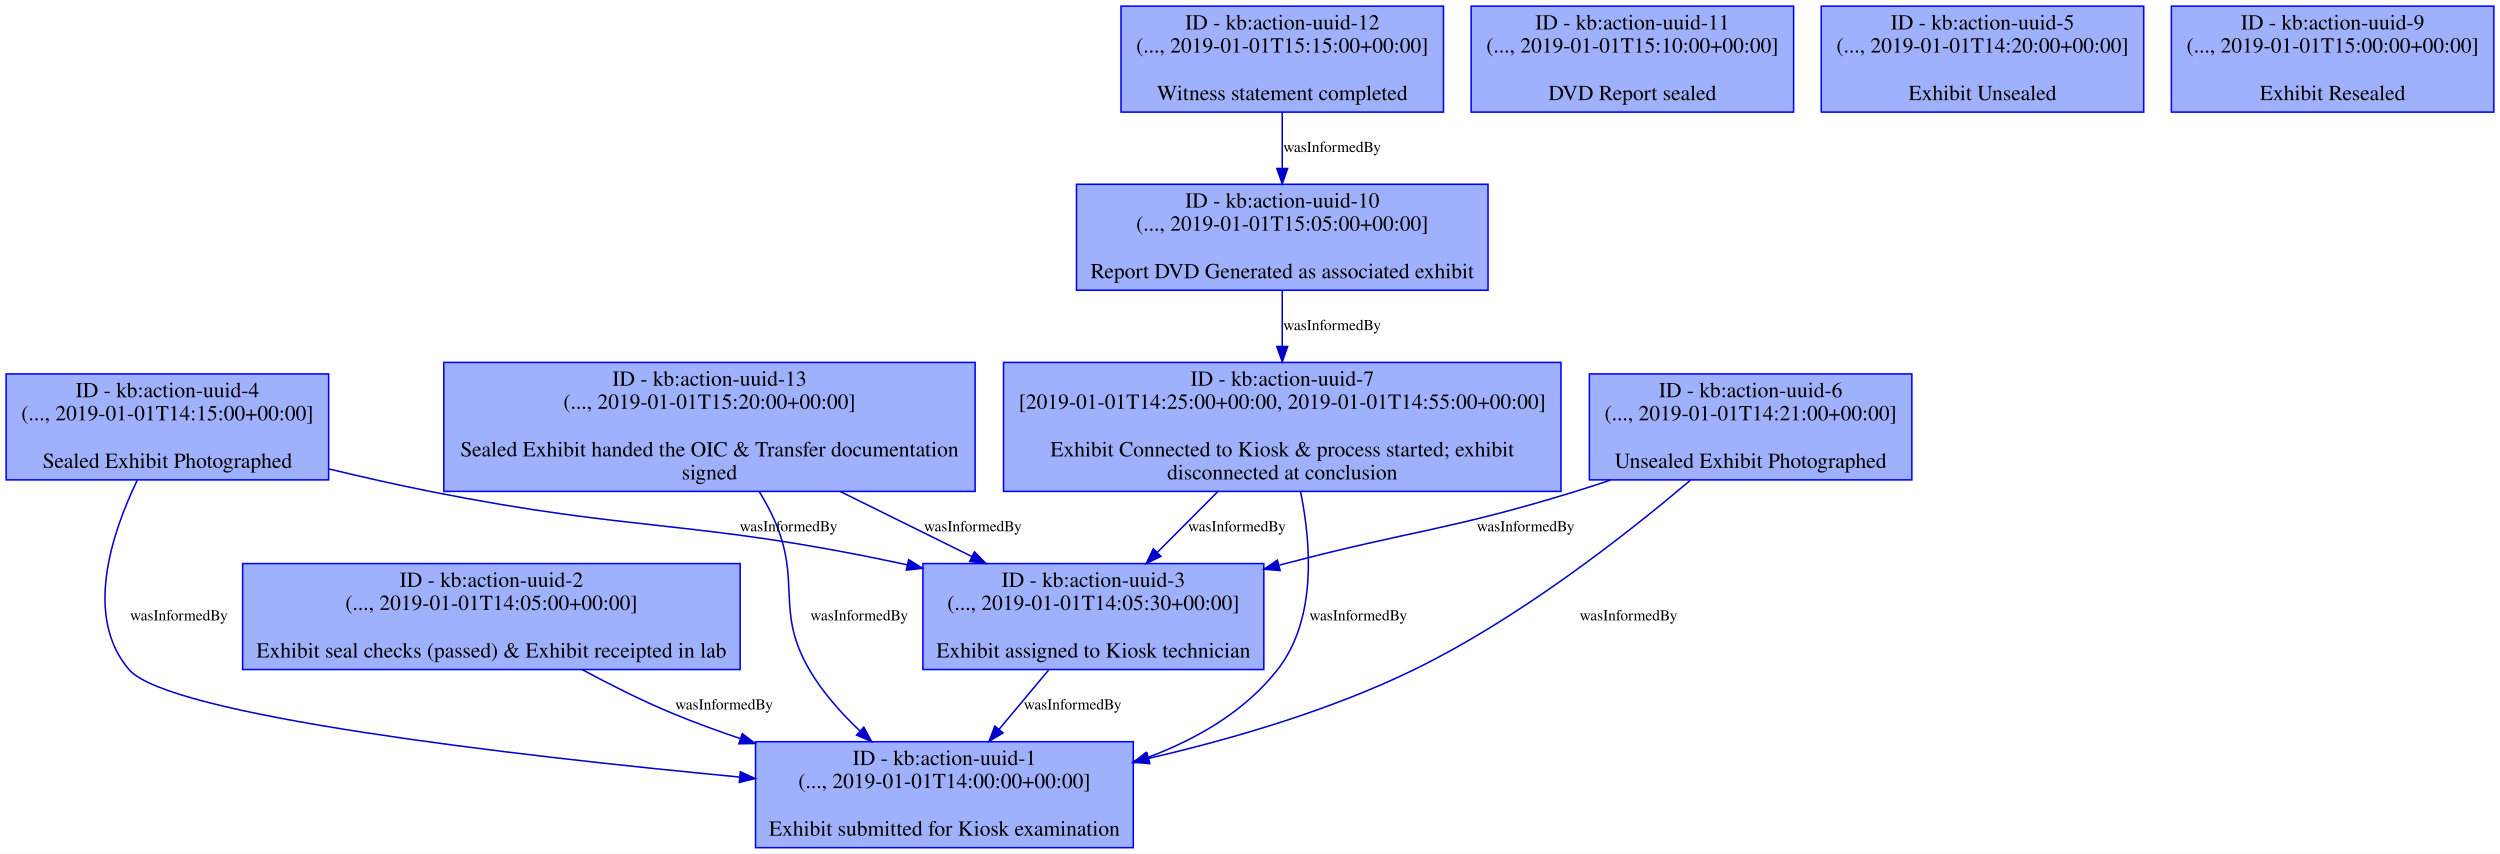
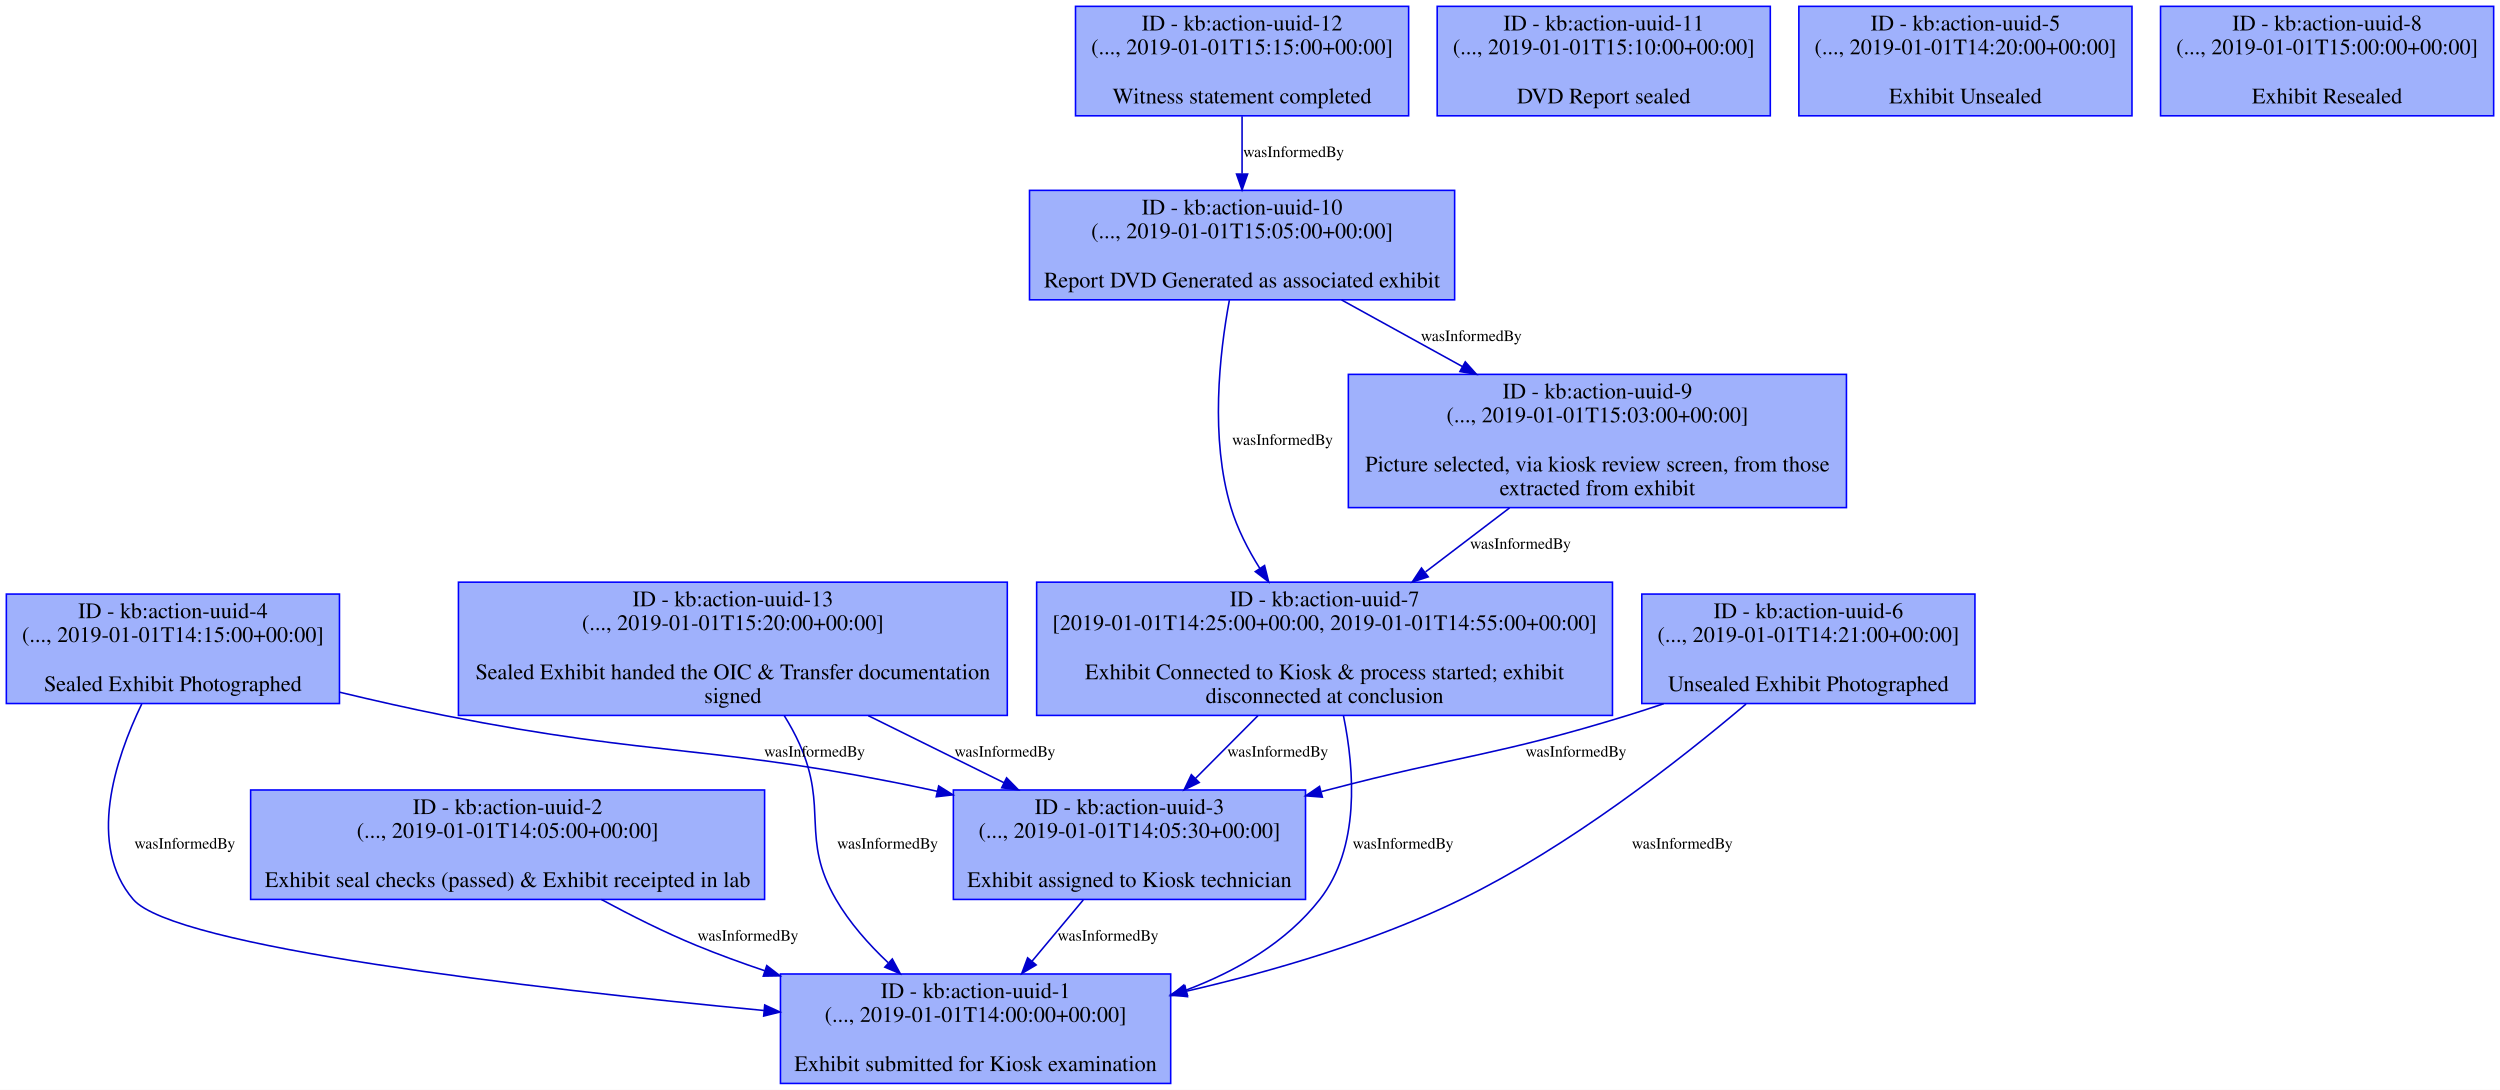
- <svg xmlns="http://www.w3.org/2000/svg" width="1628pt" height="556pt" viewBox="0.00 0.00 1628.00 556.00">
-   <g id="graph0" class="graph" transform="scale(1 1) rotate(0) translate(4 552)">
-     <polygon fill="#ffffff" stroke="transparent" points="-4,4 -4,-552 1624,-552 1624,4 -4,4" />
+ <svg xmlns="http://www.w3.org/2000/svg" width="1576pt" height="687pt" viewBox="0.00 0.00 1576.00 687.00">
+   <g id="graph0" class="graph" transform="scale(1 1) rotate(0) translate(4 683)">
+     <polygon fill="#ffffff" stroke="transparent" points="-4,4 -4,-683 1572,-683 1572,4 -4,4" />
    <g id="node1" class="node">
      <polygon fill="#9fb1fc" stroke="#0000ff" points="734,-69 488,-69 488,0 734,0 734,-69" />
      <text text-anchor="middle" x="611" y="-53.8" font-family="Times,serif" font-size="14.00" fill="#000000">ID - kb:action-uuid-1</text>
      <text text-anchor="middle" x="611" y="-38.8" font-family="Times,serif" font-size="14.00" fill="#000000"> (..., 2019-01-01T14:00:00+00:00]</text>
      <text text-anchor="middle" x="611" y="-7.8" font-family="Times,serif" font-size="14.00" fill="#000000">Exhibit submitted for Kiosk examination</text>
    </g>
    <g id="node2" class="node">
-       <polygon fill="#9fb1fc" stroke="#0000ff" points="965,-432 697,-432 697,-363 965,-363 965,-432" />
-       <text text-anchor="middle" x="831" y="-416.8" font-family="Times,serif" font-size="14.00" fill="#000000">ID - kb:action-uuid-10</text>
-       <text text-anchor="middle" x="831" y="-401.8" font-family="Times,serif" font-size="14.00" fill="#000000"> (..., 2019-01-01T15:05:00+00:00]</text>
-       <text text-anchor="middle" x="831" y="-370.8" font-family="Times,serif" font-size="14.00" fill="#000000">Report DVD Generated as associated exhibit</text>
+       <polygon fill="#9fb1fc" stroke="#0000ff" points="913,-563 645,-563 645,-494 913,-494 913,-563" />
+       <text text-anchor="middle" x="779" y="-547.8" font-family="Times,serif" font-size="14.00" fill="#000000">ID - kb:action-uuid-10</text>
+       <text text-anchor="middle" x="779" y="-532.8" font-family="Times,serif" font-size="14.00" fill="#000000"> (..., 2019-01-01T15:05:00+00:00]</text>
+       <text text-anchor="middle" x="779" y="-501.8" font-family="Times,serif" font-size="14.00" fill="#000000">Report DVD Generated as associated exhibit</text>
    </g>
    <g id="node11" class="node">
      <polygon fill="#9fb1fc" stroke="#0000ff" points="1012.5,-316 649.5,-316 649.5,-232 1012.5,-232 1012.5,-316" />
      <text text-anchor="middle" x="831" y="-300.8" font-family="Times,serif" font-size="14.00" fill="#000000">ID - kb:action-uuid-7</text>
      <text text-anchor="middle" x="831" y="-285.8" font-family="Times,serif" font-size="14.00" fill="#000000"> [2019-01-01T14:25:00+00:00, 2019-01-01T14:55:00+00:00]</text>
      <text text-anchor="middle" x="831" y="-254.8" font-family="Times,serif" font-size="14.00" fill="#000000">Exhibit Connected to Kiosk &amp; process started; exhibit </text>
      <text text-anchor="middle" x="831" y="-239.8" font-family="Times,serif" font-size="14.00" fill="#000000">disconnected at conclusion</text>
    </g>
    <g id="edge1" class="edge">
-       <path fill="none" stroke="#0000cd" d="M831,-362.77C831,-351.511 831,-338.759 831,-326.504" />
-       <polygon fill="#0000cd" stroke="#0000cd" points="834.5,-326.371 831,-316.371 827.5,-326.371 834.5,-326.371" />
-       <text text-anchor="middle" x="863.5" y="-337" font-family="Times,serif" font-size="10.00" fill="#000000">wasInformedBy</text>
+       <path fill="none" stroke="#0000cd" d="M771.004,-493.759C764.665,-459.686 758.848,-406.643 772,-363 776.003,-349.717 782.707,-336.594 790.192,-324.673" />
+       <polygon fill="#0000cd" stroke="#0000cd" points="793.181,-326.498 795.752,-316.22 787.332,-322.651 793.181,-326.498" />
+       <text text-anchor="middle" x="804.5" y="-402.5" font-family="Times,serif" font-size="10.00" fill="#000000">wasInformedBy</text>
+     </g>
+     <g id="node13" class="node">
+       <polygon fill="#9fb1fc" stroke="#0000ff" points="1160,-447 846,-447 846,-363 1160,-363 1160,-447" />
+       <text text-anchor="middle" x="1003" y="-431.8" font-family="Times,serif" font-size="14.00" fill="#000000">ID - kb:action-uuid-9</text>
+       <text text-anchor="middle" x="1003" y="-416.8" font-family="Times,serif" font-size="14.00" fill="#000000"> (..., 2019-01-01T15:03:00+00:00]</text>
+       <text text-anchor="middle" x="1003" y="-385.8" font-family="Times,serif" font-size="14.00" fill="#000000">Picture selected, via kiosk review screen, from those </text>
+       <text text-anchor="middle" x="1003" y="-370.8" font-family="Times,serif" font-size="14.00" fill="#000000">extracted from exhibit</text>
+     </g>
+     <g id="edge2" class="edge">
+       <path fill="none" stroke="#0000cd" d="M841.694,-493.934C865.313,-480.912 892.586,-465.875 917.909,-451.914" />
+       <polygon fill="#0000cd" stroke="#0000cd" points="919.708,-454.919 926.775,-447.026 916.328,-448.789 919.708,-454.919" />
+       <text text-anchor="middle" x="923.5" y="-468" font-family="Times,serif" font-size="10.00" fill="#000000">wasInformedBy</text>
    </g>
    <g id="node3" class="node">
-       <polygon fill="#9fb1fc" stroke="#0000ff" points="1164,-548 954,-548 954,-479 1164,-479 1164,-548" />
-       <text text-anchor="middle" x="1059" y="-532.8" font-family="Times,serif" font-size="14.00" fill="#000000">ID - kb:action-uuid-11</text>
-       <text text-anchor="middle" x="1059" y="-517.8" font-family="Times,serif" font-size="14.00" fill="#000000"> (..., 2019-01-01T15:10:00+00:00]</text>
-       <text text-anchor="middle" x="1059" y="-486.8" font-family="Times,serif" font-size="14.00" fill="#000000">DVD Report sealed</text>
+       <polygon fill="#9fb1fc" stroke="#0000ff" points="1112,-679 902,-679 902,-610 1112,-610 1112,-679" />
+       <text text-anchor="middle" x="1007" y="-663.8" font-family="Times,serif" font-size="14.00" fill="#000000">ID - kb:action-uuid-11</text>
+       <text text-anchor="middle" x="1007" y="-648.8" font-family="Times,serif" font-size="14.00" fill="#000000"> (..., 2019-01-01T15:10:00+00:00]</text>
+       <text text-anchor="middle" x="1007" y="-617.8" font-family="Times,serif" font-size="14.00" fill="#000000">DVD Report sealed</text>
    </g>
    <g id="node4" class="node">
-       <polygon fill="#9fb1fc" stroke="#0000ff" points="936,-548 726,-548 726,-479 936,-479 936,-548" />
-       <text text-anchor="middle" x="831" y="-532.8" font-family="Times,serif" font-size="14.00" fill="#000000">ID - kb:action-uuid-12</text>
-       <text text-anchor="middle" x="831" y="-517.8" font-family="Times,serif" font-size="14.00" fill="#000000"> (..., 2019-01-01T15:15:00+00:00]</text>
-       <text text-anchor="middle" x="831" y="-486.8" font-family="Times,serif" font-size="14.00" fill="#000000">Witness statement completed</text>
+       <polygon fill="#9fb1fc" stroke="#0000ff" points="884,-679 674,-679 674,-610 884,-610 884,-679" />
+       <text text-anchor="middle" x="779" y="-663.8" font-family="Times,serif" font-size="14.00" fill="#000000">ID - kb:action-uuid-12</text>
+       <text text-anchor="middle" x="779" y="-648.8" font-family="Times,serif" font-size="14.00" fill="#000000"> (..., 2019-01-01T15:15:00+00:00]</text>
+       <text text-anchor="middle" x="779" y="-617.8" font-family="Times,serif" font-size="14.00" fill="#000000">Witness statement completed</text>
    </g>
-     <g id="edge2" class="edge">
-       <path fill="none" stroke="#0000cd" d="M831,-478.696C831,-467.341 831,-454.565 831,-442.567" />
-       <polygon fill="#0000cd" stroke="#0000cd" points="834.5,-442.279 831,-432.279 827.5,-442.279 834.5,-442.279" />
-       <text text-anchor="middle" x="863.5" y="-453" font-family="Times,serif" font-size="10.00" fill="#000000">wasInformedBy</text>
+     <g id="edge3" class="edge">
+       <path fill="none" stroke="#0000cd" d="M779,-609.696C779,-598.341 779,-585.565 779,-573.567" />
+       <polygon fill="#0000cd" stroke="#0000cd" points="782.5,-573.279 779,-563.279 775.5,-573.279 782.5,-573.279" />
+       <text text-anchor="middle" x="811.5" y="-584" font-family="Times,serif" font-size="10.00" fill="#000000">wasInformedBy</text>
    </g>
    <g id="node5" class="node">
      <polygon fill="#9fb1fc" stroke="#0000ff" points="631,-316 285,-316 285,-232 631,-232 631,-316" />
      <text text-anchor="middle" x="458" y="-300.8" font-family="Times,serif" font-size="14.00" fill="#000000">ID - kb:action-uuid-13</text>
      <text text-anchor="middle" x="458" y="-285.8" font-family="Times,serif" font-size="14.00" fill="#000000"> (..., 2019-01-01T15:20:00+00:00]</text>
      <text text-anchor="middle" x="458" y="-254.8" font-family="Times,serif" font-size="14.00" fill="#000000">Sealed Exhibit handed the OIC &amp; Transfer documentation </text>
      <text text-anchor="middle" x="458" y="-239.8" font-family="Times,serif" font-size="14.00" fill="#000000">signed</text>
    </g>
-     <g id="edge3" class="edge">
+     <g id="edge4" class="edge">
      <path fill="none" stroke="#0000cd" d="M490.362,-231.919C493.964,-226.095 497.3,-220.036 500,-214 518.268,-173.161 500.494,-154.666 523,-116 531.501,-101.394 543.456,-87.859 555.821,-76.182" />
      <polygon fill="#0000cd" stroke="#0000cd" points="558.501,-78.476 563.546,-69.159 553.792,-73.297 558.501,-78.476" />
      <text text-anchor="middle" x="555.5" y="-148" font-family="Times,serif" font-size="10.00" fill="#000000">wasInformedBy</text>
    </g>
    <g id="node7" class="node">
      <polygon fill="#9fb1fc" stroke="#0000ff" points="819,-185 597,-185 597,-116 819,-116 819,-185" />
      <text text-anchor="middle" x="708" y="-169.8" font-family="Times,serif" font-size="14.00" fill="#000000">ID - kb:action-uuid-3</text>
      <text text-anchor="middle" x="708" y="-154.8" font-family="Times,serif" font-size="14.00" fill="#000000"> (..., 2019-01-01T14:05:30+00:00]</text>
      <text text-anchor="middle" x="708" y="-123.8" font-family="Times,serif" font-size="14.00" fill="#000000">Exhibit assigned to Kiosk technician</text>
    </g>
-     <g id="edge4" class="edge">
+     <g id="edge5" class="edge">
      <path fill="none" stroke="#0000cd" d="M543.337,-231.844C571.041,-218.158 601.646,-203.039 628.877,-189.587" />
      <polygon fill="#0000cd" stroke="#0000cd" points="630.558,-192.66 637.974,-185.093 627.458,-186.384 630.558,-192.66" />
      <text text-anchor="middle" x="629.5" y="-206" font-family="Times,serif" font-size="10.00" fill="#000000">wasInformedBy</text>
    </g>
    <g id="node6" class="node">
      <polygon fill="#9fb1fc" stroke="#0000ff" points="478,-185 154,-185 154,-116 478,-116 478,-185" />
      <text text-anchor="middle" x="316" y="-169.8" font-family="Times,serif" font-size="14.00" fill="#000000">ID - kb:action-uuid-2</text>
      <text text-anchor="middle" x="316" y="-154.8" font-family="Times,serif" font-size="14.00" fill="#000000"> (..., 2019-01-01T14:05:00+00:00]</text>
      <text text-anchor="middle" x="316" y="-123.8" font-family="Times,serif" font-size="14.00" fill="#000000">Exhibit seal checks (passed) &amp; Exhibit receipted in lab</text>
    </g>
-     <g id="edge5" class="edge">
+     <g id="edge6" class="edge">
      <path fill="none" stroke="#0000cd" d="M375.103,-115.958C393.873,-105.811 414.966,-95.236 435,-87 448.789,-81.331 463.413,-75.982 478.106,-71.024" />
      <polygon fill="#0000cd" stroke="#0000cd" points="479.372,-74.292 487.764,-67.823 477.17,-67.647 479.372,-74.292" />
      <text text-anchor="middle" x="467.5" y="-90" font-family="Times,serif" font-size="10.00" fill="#000000">wasInformedBy</text>
    </g>
-     <g id="edge6" class="edge">
+     <g id="edge7" class="edge">
      <path fill="none" stroke="#0000cd" d="M678.897,-115.696C668.73,-103.538 657.202,-89.751 646.568,-77.035" />
      <polygon fill="#0000cd" stroke="#0000cd" points="649.183,-74.705 640.083,-69.279 643.813,-79.196 649.183,-74.705" />
      <text text-anchor="middle" x="694.5" y="-90" font-family="Times,serif" font-size="10.00" fill="#000000">wasInformedBy</text>
    </g>
    <g id="node8" class="node">
      <polygon fill="#9fb1fc" stroke="#0000ff" points="210,-308.5 0,-308.5 0,-239.5 210,-239.5 210,-308.5" />
      <text text-anchor="middle" x="105" y="-293.3" font-family="Times,serif" font-size="14.00" fill="#000000">ID - kb:action-uuid-4</text>
      <text text-anchor="middle" x="105" y="-278.3" font-family="Times,serif" font-size="14.00" fill="#000000"> (..., 2019-01-01T14:15:00+00:00]</text>
      <text text-anchor="middle" x="105" y="-247.3" font-family="Times,serif" font-size="14.00" fill="#000000">Sealed Exhibit Photographed</text>
    </g>
-     <g id="edge7" class="edge">
+     <g id="edge8" class="edge">
      <path fill="none" stroke="#0000cd" d="M85.354,-239.219C68.384,-204.009 50.79,-150.036 80,-116 105.662,-86.099 328.835,-60.16 477.573,-45.982" />
      <polygon fill="#0000cd" stroke="#0000cd" points="478.078,-49.45 487.704,-45.023 477.419,-42.481 478.078,-49.45" />
      <text text-anchor="middle" x="112.5" y="-148" font-family="Times,serif" font-size="10.00" fill="#000000">wasInformedBy</text>
    </g>
-     <g id="edge8" class="edge">
+     <g id="edge9" class="edge">
      <path fill="none" stroke="#0000cd" d="M210.029,-246.644C231.761,-241.424 254.563,-236.265 276,-232 411.381,-205.067 448.016,-213.856 583,-185 584.269,-184.729 585.545,-184.452 586.826,-184.171" />
      <polygon fill="#0000cd" stroke="#0000cd" points="587.756,-187.548 596.734,-181.922 586.208,-180.722 587.756,-187.548" />
      <text text-anchor="middle" x="509.5" y="-206" font-family="Times,serif" font-size="10.00" fill="#000000">wasInformedBy</text>
    </g>
    <g id="node9" class="node">
-       <polygon fill="#9fb1fc" stroke="#0000ff" points="1392,-548 1182,-548 1182,-479 1392,-479 1392,-548" />
-       <text text-anchor="middle" x="1287" y="-532.8" font-family="Times,serif" font-size="14.00" fill="#000000">ID - kb:action-uuid-5</text>
-       <text text-anchor="middle" x="1287" y="-517.8" font-family="Times,serif" font-size="14.00" fill="#000000"> (..., 2019-01-01T14:20:00+00:00]</text>
-       <text text-anchor="middle" x="1287" y="-486.8" font-family="Times,serif" font-size="14.00" fill="#000000">Exhibit Unsealed</text>
+       <polygon fill="#9fb1fc" stroke="#0000ff" points="1340,-679 1130,-679 1130,-610 1340,-610 1340,-679" />
+       <text text-anchor="middle" x="1235" y="-663.8" font-family="Times,serif" font-size="14.00" fill="#000000">ID - kb:action-uuid-5</text>
+       <text text-anchor="middle" x="1235" y="-648.8" font-family="Times,serif" font-size="14.00" fill="#000000"> (..., 2019-01-01T14:20:00+00:00]</text>
+       <text text-anchor="middle" x="1235" y="-617.8" font-family="Times,serif" font-size="14.00" fill="#000000">Exhibit Unsealed</text>
    </g>
    <g id="node10" class="node">
      <polygon fill="#9fb1fc" stroke="#0000ff" points="1241,-308.5 1031,-308.5 1031,-239.5 1241,-239.5 1241,-308.5" />
      <text text-anchor="middle" x="1136" y="-293.3" font-family="Times,serif" font-size="14.00" fill="#000000">ID - kb:action-uuid-6</text>
      <text text-anchor="middle" x="1136" y="-278.3" font-family="Times,serif" font-size="14.00" fill="#000000"> (..., 2019-01-01T14:21:00+00:00]</text>
      <text text-anchor="middle" x="1136" y="-247.3" font-family="Times,serif" font-size="14.00" fill="#000000">Unsealed Exhibit Photographed</text>
    </g>
-     <g id="edge9" class="edge">
+     <g id="edge10" class="edge">
      <path fill="none" stroke="#0000cd" d="M1096.716,-239.199C1054.834,-203.714 985.269,-149.283 917,-116 862.923,-89.636 799.165,-70.919 743.883,-58.129" />
      <polygon fill="#0000cd" stroke="#0000cd" points="744.548,-54.691 734.021,-55.889 742.997,-61.517 744.548,-54.691" />
      <text text-anchor="middle" x="1056.5" y="-148" font-family="Times,serif" font-size="10.00" fill="#000000">wasInformedBy</text>
    </g>
-     <g id="edge10" class="edge">
+     <g id="edge11" class="edge">
      <path fill="none" stroke="#0000cd" d="M1044.832,-239.415C1037.144,-236.802 1029.459,-234.294 1022,-232 939.266,-206.556 916.726,-206.961 833,-185 831.714,-184.663 830.42,-184.322 829.121,-183.98" />
      <polygon fill="#0000cd" stroke="#0000cd" points="829.617,-180.49 819.054,-181.309 827.822,-187.256 829.617,-180.49" />
      <text text-anchor="middle" x="989.5" y="-206" font-family="Times,serif" font-size="10.00" fill="#000000">wasInformedBy</text>
    </g>
-     <g id="edge11" class="edge">
+     <g id="edge12" class="edge">
      <path fill="none" stroke="#0000cd" d="M842.91,-231.85C850.005,-197.106 853.328,-148.435 828,-116 806.866,-88.936 775.712,-70.859 743.567,-58.785" />
      <polygon fill="#0000cd" stroke="#0000cd" points="744.622,-55.445 734.027,-55.382 742.27,-62.038 744.622,-55.445" />
      <text text-anchor="middle" x="880.5" y="-148" font-family="Times,serif" font-size="10.00" fill="#000000">wasInformedBy</text>
    </g>
-     <g id="edge12" class="edge">
+     <g id="edge13" class="edge">
      <path fill="none" stroke="#0000cd" d="M789.014,-231.844C776.332,-219.11 762.414,-205.136 749.747,-192.417" />
      <polygon fill="#0000cd" stroke="#0000cd" points="751.989,-189.708 742.453,-185.093 747.03,-194.648 751.989,-189.708" />
      <text text-anchor="middle" x="801.5" y="-206" font-family="Times,serif" font-size="10.00" fill="#000000">wasInformedBy</text>
    </g>
    <g id="node12" class="node">
-       <polygon fill="#9fb1fc" stroke="#0000ff" points="1620,-548 1410,-548 1410,-479 1620,-479 1620,-548" />
-       <text text-anchor="middle" x="1515" y="-532.8" font-family="Times,serif" font-size="14.00" fill="#000000">ID - kb:action-uuid-9</text>
-       <text text-anchor="middle" x="1515" y="-517.8" font-family="Times,serif" font-size="14.00" fill="#000000"> (..., 2019-01-01T15:00:00+00:00]</text>
-       <text text-anchor="middle" x="1515" y="-486.8" font-family="Times,serif" font-size="14.00" fill="#000000">Exhibit Resealed</text>
+       <polygon fill="#9fb1fc" stroke="#0000ff" points="1568,-679 1358,-679 1358,-610 1568,-610 1568,-679" />
+       <text text-anchor="middle" x="1463" y="-663.8" font-family="Times,serif" font-size="14.00" fill="#000000">ID - kb:action-uuid-8</text>
+       <text text-anchor="middle" x="1463" y="-648.8" font-family="Times,serif" font-size="14.00" fill="#000000"> (..., 2019-01-01T15:00:00+00:00]</text>
+       <text text-anchor="middle" x="1463" y="-617.8" font-family="Times,serif" font-size="14.00" fill="#000000">Exhibit Resealed</text>
+     </g>
+     <g id="edge14" class="edge">
+       <path fill="none" stroke="#0000cd" d="M947.631,-362.83C930.752,-349.974 912.062,-335.739 894.68,-322.5" />
+       <polygon fill="#0000cd" stroke="#0000cd" points="896.341,-319.366 886.265,-316.091 892.1,-324.935 896.341,-319.366" />
+       <text text-anchor="middle" x="954.5" y="-337" font-family="Times,serif" font-size="10.00" fill="#000000">wasInformedBy</text>
    </g>
  </g>
</svg>
